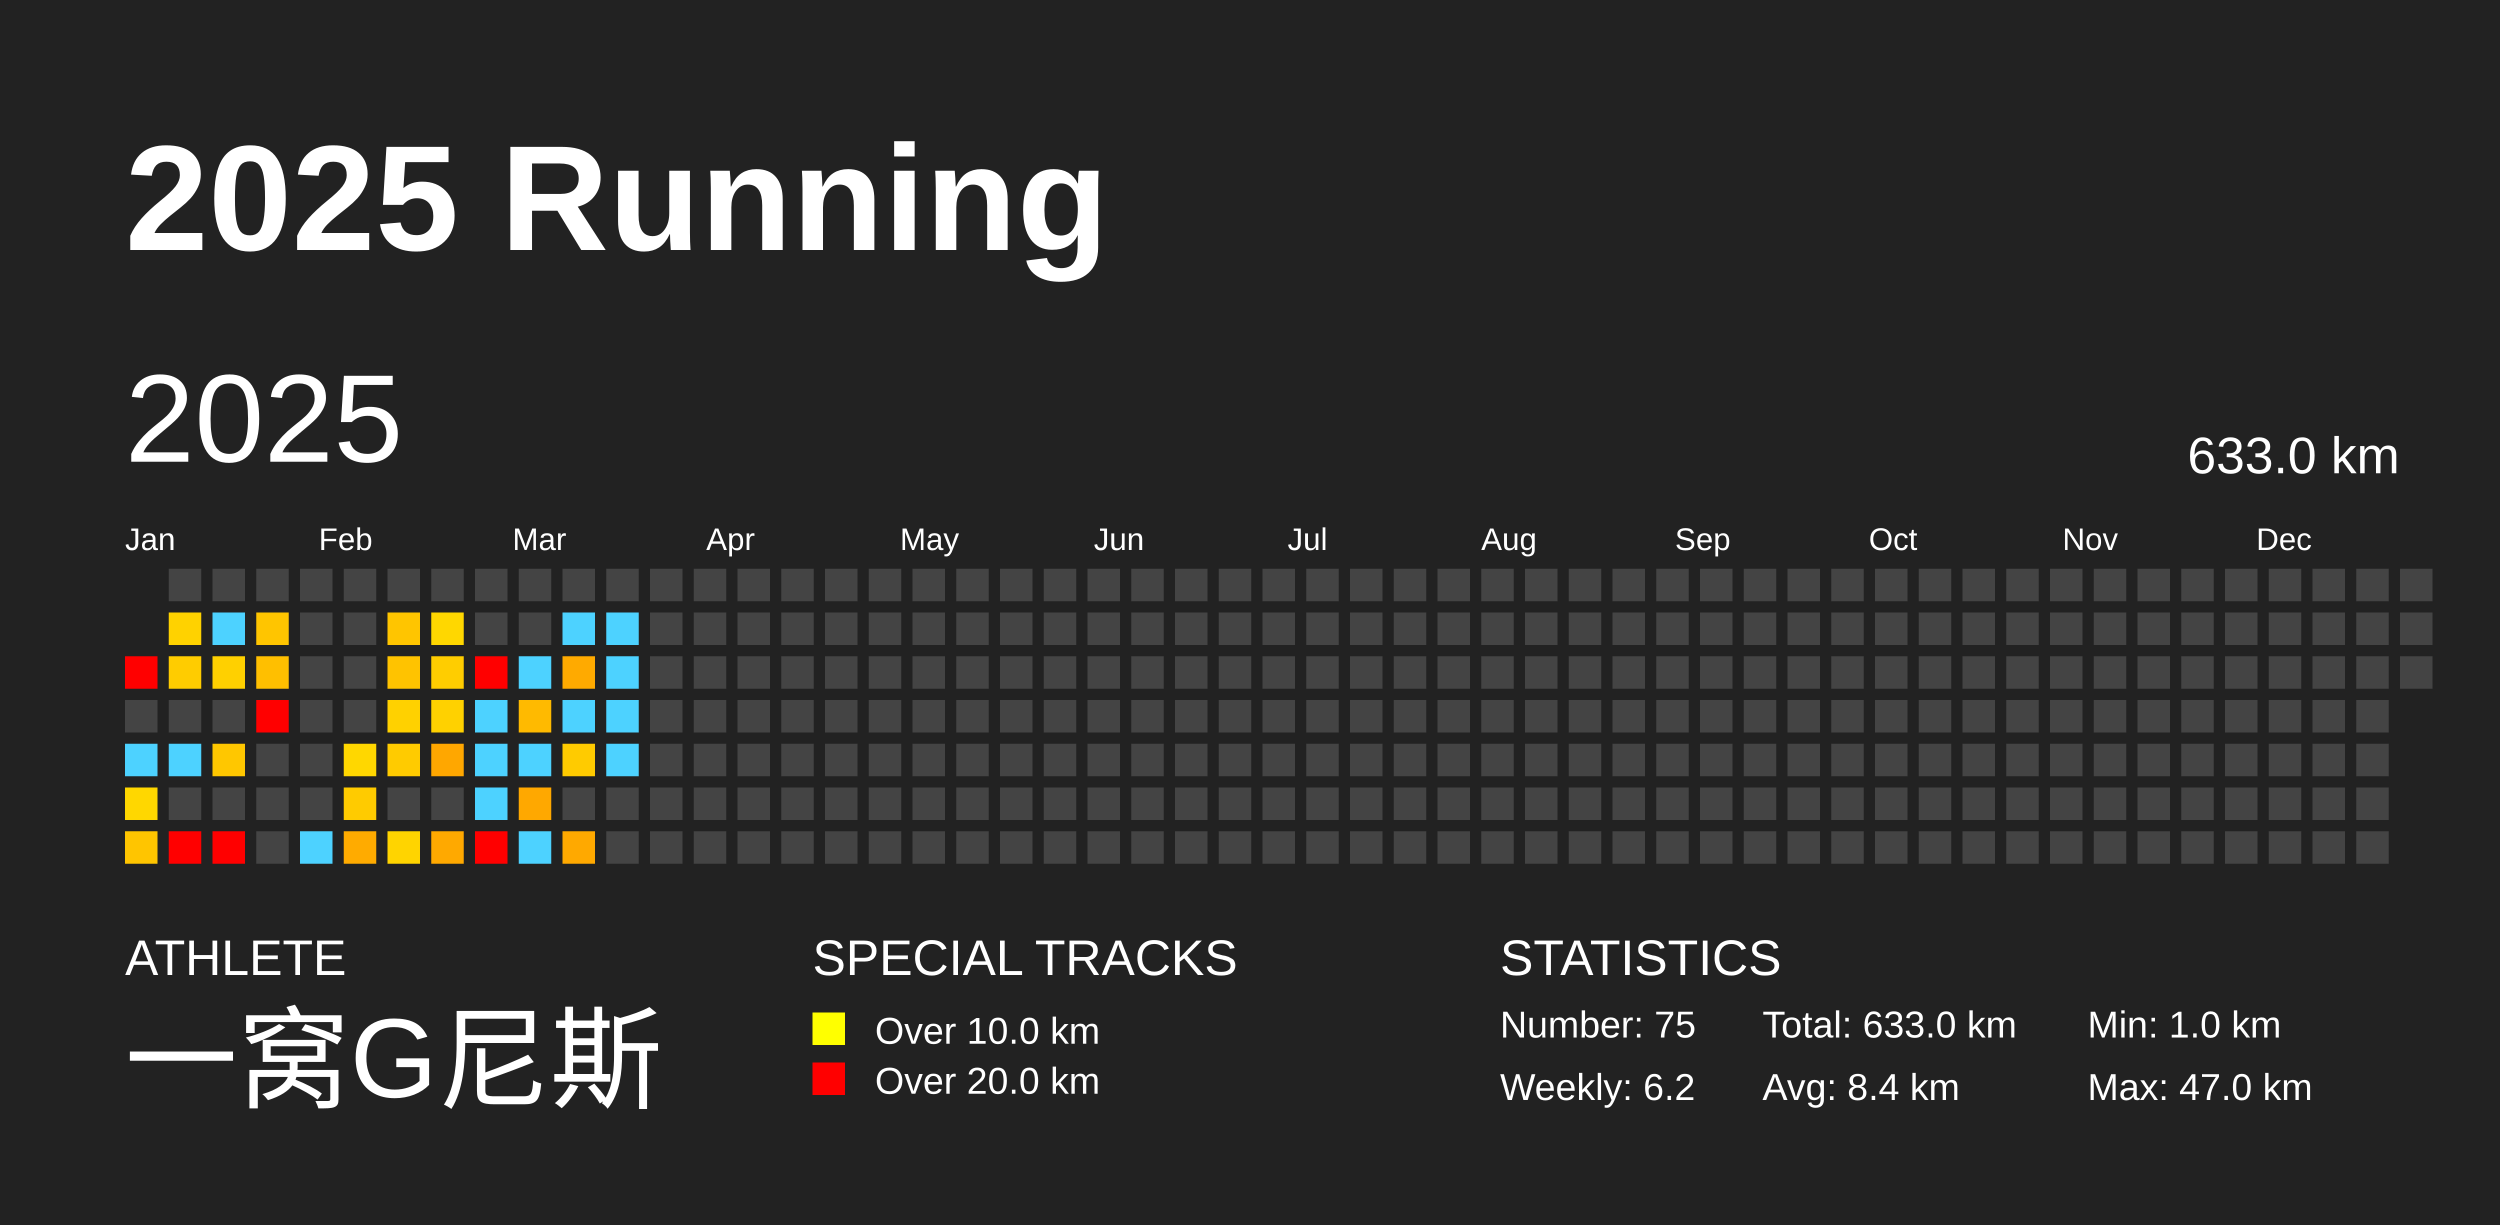
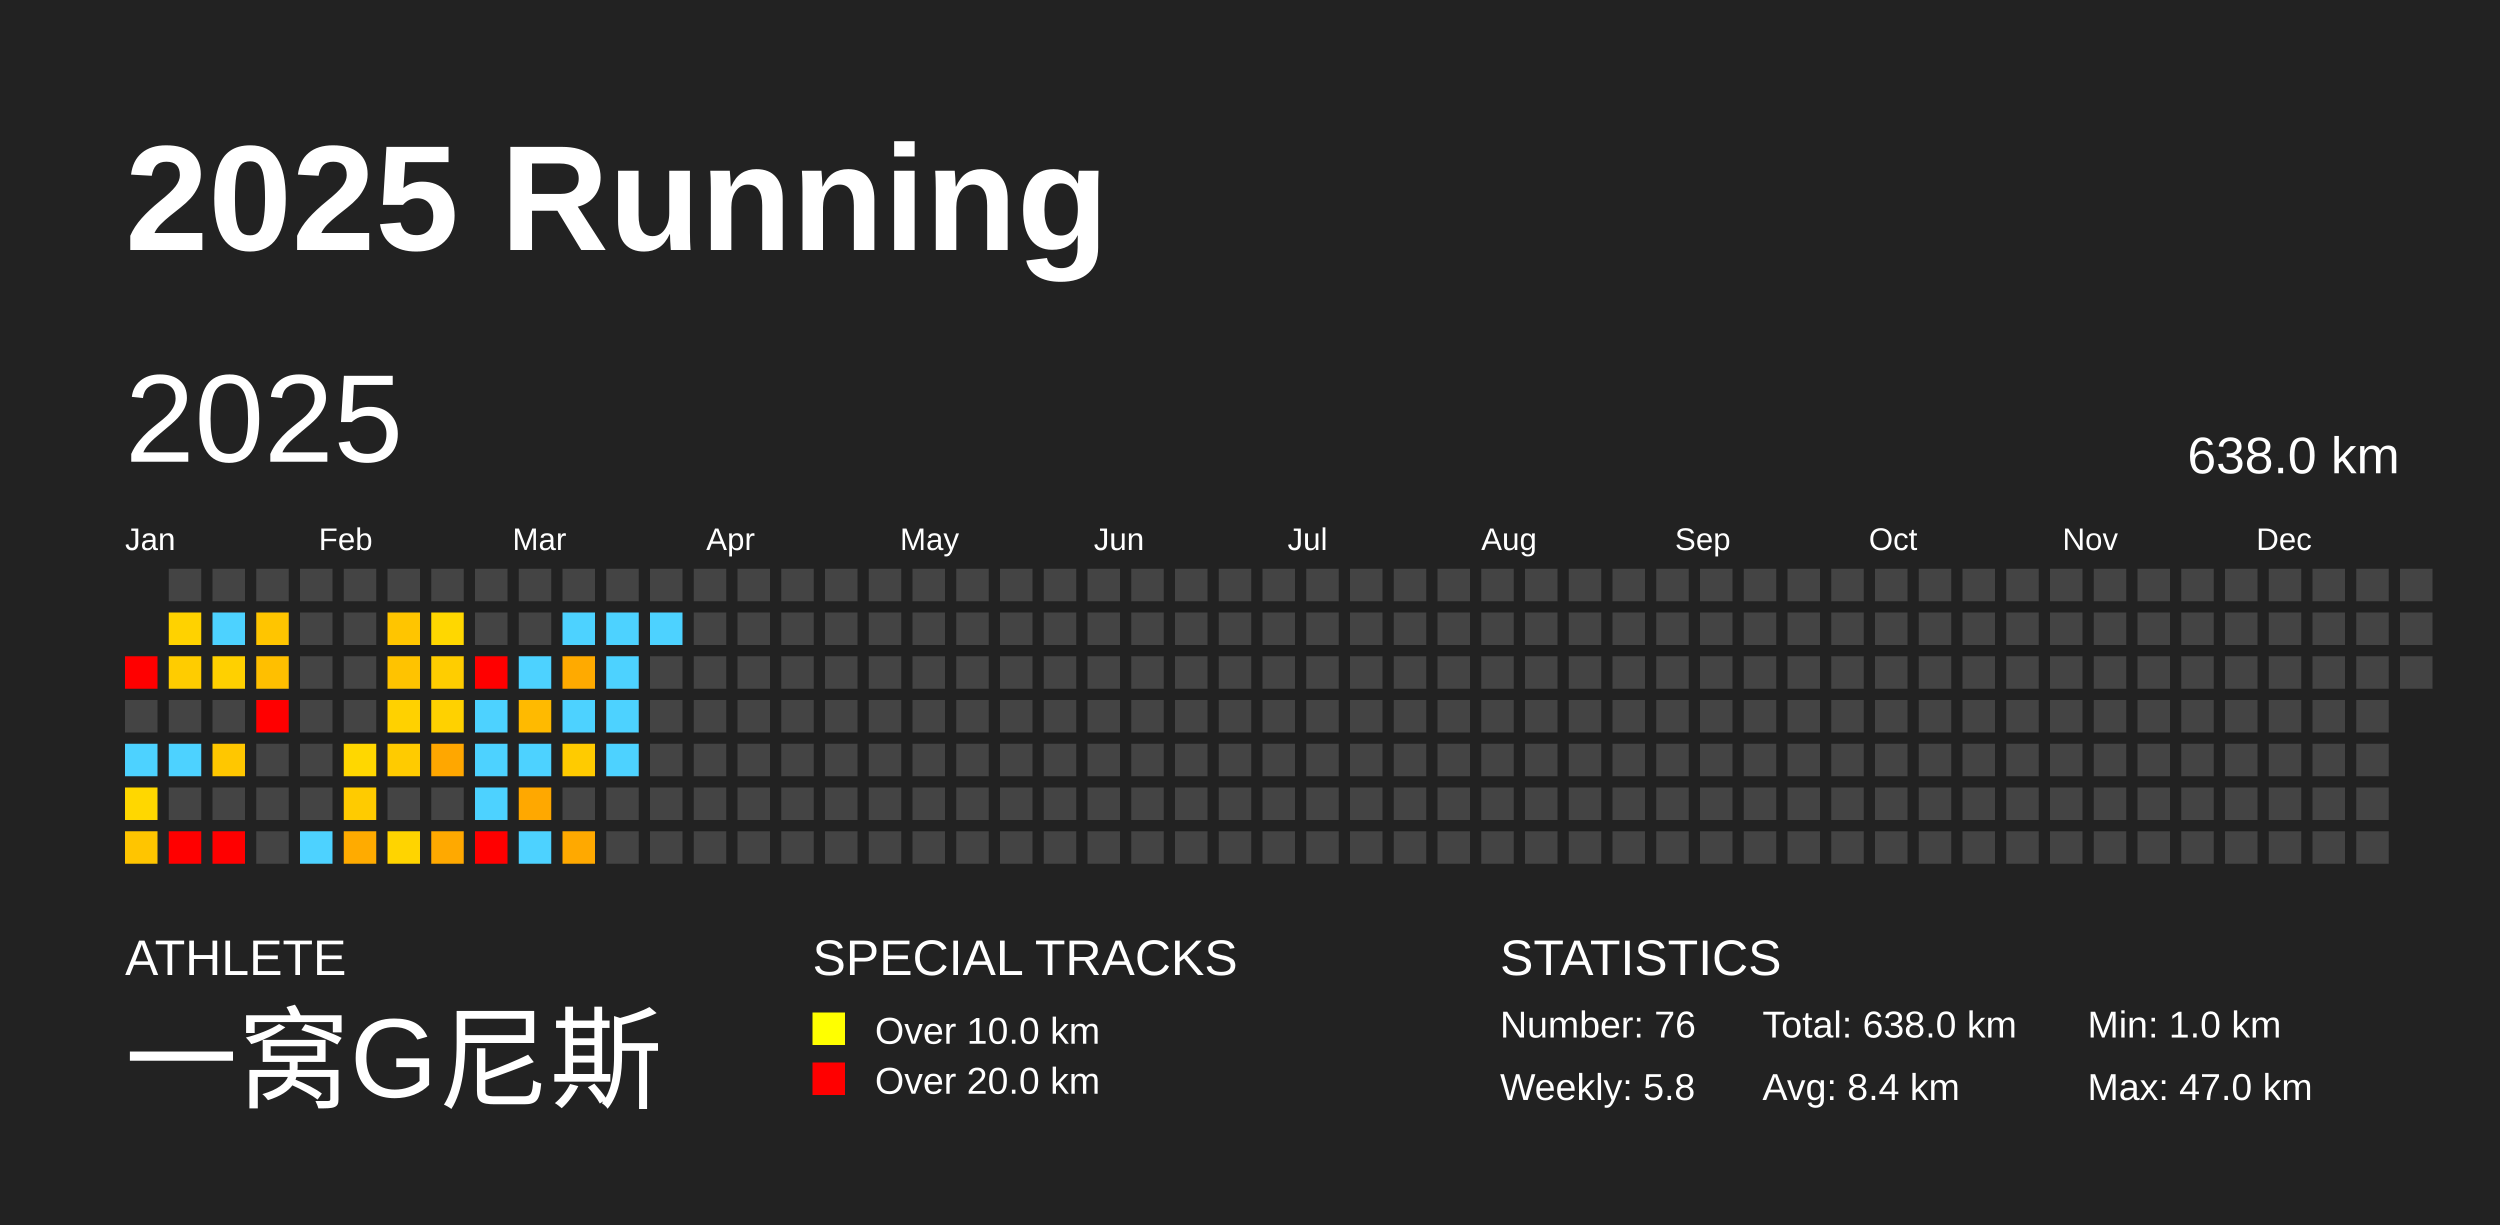
<svg xmlns="http://www.w3.org/2000/svg" baseProfile="full" height="98mm" version="1.1" viewBox="0,0,200,98" width="200mm">
  <defs />
  <rect fill="#222222" height="98" width="200" x="0" y="0" />
  <text fill="#FFFFFF" style="font-size:12px; font-family:Arial; font-weight:bold;" x="10" y="20">2025 Running</text>
  <text fill="#FFFFFF" style="font-size:4px; font-family:Arial" x="10" y="78">ATHLETE</text>
  <text fill="#FFFFFF" style="font-size:9px; font-family:Arial" x="10" y="88">一窝G尼斯</text>
  <text fill="#FFFFFF" style="font-size:4px; font-family:Arial" x="65" y="78">SPECIAL TRACKS</text>
  <rect fill="yellow" height="2.6" width="2.6" x="65" y="81" />
  <text fill="#FFFFFF" style="font-size:3px; font-family:Arial" x="70" y="83.5">Over 10.0 km</text>
  <rect fill="red" height="2.6" width="2.6" x="65" y="85" />
  <text fill="#FFFFFF" style="font-size:3px; font-family:Arial" x="70" y="87.5">Over 20.0 km</text>
  <text fill="#FFFFFF" style="font-size:4px; font-family:Arial" x="120" y="78">STATISTICS</text>
-   <text fill="#FFFFFF" style="font-size:3px; font-family:Arial" x="120" y="83">Number: 75</text>
-   <text fill="#FFFFFF" style="font-size:3px; font-family:Arial" x="120" y="88">Weekly: 6.2</text>
-   <text fill="#FFFFFF" style="font-size:3px; font-family:Arial" x="141" y="83">Total: 633.0 km</text>
+   <text fill="#FFFFFF" style="font-size:3px; font-family:Arial" x="120" y="83">Number: 76</text>
+   <text fill="#FFFFFF" style="font-size:3px; font-family:Arial" x="120" y="88">Weekly: 5.8</text>
+   <text fill="#FFFFFF" style="font-size:3px; font-family:Arial" x="141" y="83">Total: 638.0 km</text>
  <text fill="#FFFFFF" style="font-size:3px; font-family:Arial" x="141" y="88">Avg: 8.4 km</text>
  <text fill="#FFFFFF" style="font-size:3px; font-family:Arial" x="167" y="83">Min: 1.0 km</text>
  <text fill="#FFFFFF" style="font-size:3px; font-family:Arial" x="167" y="88">Max: 47.0 km</text>
  <text dominant-baseline="hanging" fill="#FFFFFF" style="font-size:10.0px; font-family:Arial;" x="10" y="30">2025</text>
-   <text dominant-baseline="hanging" fill="#FFFFFF" style="font-size:4.125px; font-family:Arial;" x="175" y="35">633.0 km</text>
+   <text dominant-baseline="hanging" fill="#FFFFFF" style="font-size:4.125px; font-family:Arial;" x="175" y="35">638.0 km</text>
  <text fill="#FFFFFF" style="font-size:2.5px; font-family:Arial" x="10.0" y="44">Jan</text>
  <text fill="#FFFFFF" style="font-size:2.5px; font-family:Arial" x="25.5" y="44">Feb</text>
  <text fill="#FFFFFF" style="font-size:2.5px; font-family:Arial" x="41.0" y="44">Mar</text>
  <text fill="#FFFFFF" style="font-size:2.5px; font-family:Arial" x="56.5" y="44">Apr</text>
  <text fill="#FFFFFF" style="font-size:2.5px; font-family:Arial" x="72.0" y="44">May</text>
  <text fill="#FFFFFF" style="font-size:2.5px; font-family:Arial" x="87.5" y="44">Jun</text>
  <text fill="#FFFFFF" style="font-size:2.5px; font-family:Arial" x="103.0" y="44">Jul</text>
  <text fill="#FFFFFF" style="font-size:2.5px; font-family:Arial" x="118.5" y="44">Aug</text>
  <text fill="#FFFFFF" style="font-size:2.5px; font-family:Arial" x="134.0" y="44">Sep</text>
  <text fill="#FFFFFF" style="font-size:2.5px; font-family:Arial" x="149.5" y="44">Oct</text>
  <text fill="#FFFFFF" style="font-size:2.5px; font-family:Arial" x="165.0" y="44">Nov</text>
  <text fill="#FFFFFF" style="font-size:2.5px; font-family:Arial" x="180.5" y="44">Dec</text>
  <rect fill="red" height="2.6" width="2.6" x="10.0" y="52.5" />
  <rect fill="#444444" height="2.6" width="2.6" x="10.0" y="56.0" />
  <rect fill="#4dd2ff" height="2.6" width="2.6" x="10.0" y="59.5" />
  <rect fill="#ffd700" height="2.6" width="2.6" x="10.0" y="63.0" />
  <rect fill="#ffc500" height="2.6" width="2.6" x="10.0" y="66.5" />
  <rect fill="#444444" height="2.6" width="2.6" x="13.5" y="45.5" />
  <rect fill="#ffd200" height="2.6" width="2.6" x="13.5" y="49.0" />
  <rect fill="#ffcc00" height="2.6" width="2.6" x="13.5" y="52.5" />
  <rect fill="#444444" height="2.6" width="2.6" x="13.5" y="56.0" />
  <rect fill="#4dd2ff" height="2.6" width="2.6" x="13.5" y="59.5" />
  <rect fill="#444444" height="2.6" width="2.6" x="13.5" y="63.0" />
  <rect fill="red" height="2.6" width="2.6" x="13.5" y="66.5" />
  <rect fill="#444444" height="2.6" width="2.6" x="17.0" y="45.5" />
  <rect fill="#4dd2ff" height="2.6" width="2.6" x="17.0" y="49.0" />
  <rect fill="#ffd000" height="2.6" width="2.6" x="17.0" y="52.5" />
  <rect fill="#444444" height="2.6" width="2.6" x="17.0" y="56.0" />
  <rect fill="#ffc700" height="2.6" width="2.6" x="17.0" y="59.5" />
  <rect fill="#444444" height="2.6" width="2.6" x="17.0" y="63.0" />
  <rect fill="red" height="2.6" width="2.6" x="17.0" y="66.5" />
  <rect fill="#444444" height="2.6" width="2.6" x="20.5" y="45.5" />
  <rect fill="#ffc500" height="2.6" width="2.6" x="20.5" y="49.0" />
  <rect fill="#ffbf00" height="2.6" width="2.6" x="20.5" y="52.5" />
  <rect fill="red" height="2.6" width="2.6" x="20.5" y="56.0" />
  <rect fill="#444444" height="2.6" width="2.6" x="20.5" y="59.5" />
  <rect fill="#444444" height="2.6" width="2.6" x="20.5" y="63.0" />
  <rect fill="#444444" height="2.6" width="2.6" x="20.5" y="66.5" />
  <rect fill="#444444" height="2.6" width="2.6" x="24.0" y="45.5" />
  <rect fill="#444444" height="2.6" width="2.6" x="24.0" y="49.0" />
  <rect fill="#444444" height="2.6" width="2.6" x="24.0" y="52.5" />
  <rect fill="#444444" height="2.6" width="2.6" x="24.0" y="56.0" />
  <rect fill="#444444" height="2.6" width="2.6" x="24.0" y="59.5" />
  <rect fill="#444444" height="2.6" width="2.6" x="24.0" y="63.0" />
  <rect fill="#4dd2ff" height="2.6" width="2.6" x="24.0" y="66.5" />
  <rect fill="#444444" height="2.6" width="2.6" x="27.5" y="45.5" />
  <rect fill="#444444" height="2.6" width="2.6" x="27.5" y="49.0" />
  <rect fill="#444444" height="2.6" width="2.6" x="27.5" y="52.5" />
  <rect fill="#444444" height="2.6" width="2.6" x="27.5" y="56.0" />
  <rect fill="#ffd700" height="2.6" width="2.6" x="27.5" y="59.5" />
  <rect fill="#ffcb00" height="2.6" width="2.6" x="27.5" y="63.0" />
  <rect fill="#ffab00" height="2.6" width="2.6" x="27.5" y="66.5" />
  <rect fill="#444444" height="2.6" width="2.6" x="31.0" y="45.5" />
  <rect fill="#ffc500" height="2.6" width="2.6" x="31.0" y="49.0" />
  <rect fill="#ffc300" height="2.6" width="2.6" x="31.0" y="52.5" />
  <rect fill="#ffd100" height="2.6" width="2.6" x="31.0" y="56.0" />
  <rect fill="#ffcb00" height="2.6" width="2.6" x="31.0" y="59.5" />
  <rect fill="#444444" height="2.6" width="2.6" x="31.0" y="63.0" />
  <rect fill="#ffd400" height="2.6" width="2.6" x="31.0" y="66.5" />
  <rect fill="#444444" height="2.6" width="2.6" x="34.5" y="45.5" />
  <rect fill="#ffd700" height="2.6" width="2.6" x="34.5" y="49.0" />
  <rect fill="#ffcd00" height="2.6" width="2.6" x="34.5" y="52.5" />
  <rect fill="#ffd100" height="2.6" width="2.6" x="34.5" y="56.0" />
  <rect fill="#ffa700" height="2.6" width="2.6" x="34.5" y="59.5" />
  <rect fill="#444444" height="2.6" width="2.6" x="34.5" y="63.0" />
  <rect fill="#ffa900" height="2.6" width="2.6" x="34.5" y="66.5" />
  <rect fill="#444444" height="2.6" width="2.6" x="38.0" y="45.5" />
  <rect fill="#444444" height="2.6" width="2.6" x="38.0" y="49.0" />
  <rect fill="red" height="2.6" width="2.6" x="38.0" y="52.5" />
  <rect fill="#4dd2ff" height="2.6" width="2.6" x="38.0" y="56.0" />
  <rect fill="#4dd2ff" height="2.6" width="2.6" x="38.0" y="59.5" />
  <rect fill="#4dd2ff" height="2.6" width="2.6" x="38.0" y="63.0" />
  <rect fill="red" height="2.6" width="2.6" x="38.0" y="66.5" />
  <rect fill="#444444" height="2.6" width="2.6" x="41.5" y="45.5" />
  <rect fill="#444444" height="2.6" width="2.6" x="41.5" y="49.0" />
  <rect fill="#4dd2ff" height="2.6" width="2.6" x="41.5" y="52.5" />
  <rect fill="#ffba00" height="2.6" width="2.6" x="41.5" y="56.0" />
  <rect fill="#4dd2ff" height="2.6" width="2.6" x="41.5" y="59.5" />
  <rect fill="#ffa800" height="2.6" width="2.6" x="41.5" y="63.0" />
  <rect fill="#4dd2ff" height="2.6" width="2.6" x="41.5" y="66.5" />
  <rect fill="#444444" height="2.6" width="2.6" x="45.0" y="45.5" />
  <rect fill="#4dd2ff" height="2.6" width="2.6" x="45.0" y="49.0" />
  <rect fill="#ffaa00" height="2.6" width="2.6" x="45.0" y="52.5" />
  <rect fill="#4dd2ff" height="2.6" width="2.6" x="45.0" y="56.0" />
  <rect fill="#ffcb00" height="2.6" width="2.6" x="45.0" y="59.5" />
  <rect fill="#444444" height="2.6" width="2.6" x="45.0" y="63.0" />
  <rect fill="#ffa900" height="2.6" width="2.6" x="45.0" y="66.5" />
  <rect fill="#444444" height="2.6" width="2.6" x="48.5" y="45.5" />
  <rect fill="#4dd2ff" height="2.6" width="2.6" x="48.5" y="49.0" />
  <rect fill="#4dd2ff" height="2.6" width="2.6" x="48.5" y="52.5" />
  <rect fill="#4dd2ff" height="2.6" width="2.6" x="48.5" y="56.0" />
  <rect fill="#4dd2ff" height="2.6" width="2.6" x="48.5" y="59.5" />
  <rect fill="#444444" height="2.6" width="2.6" x="48.5" y="63.0" />
  <rect fill="#444444" height="2.6" width="2.6" x="48.5" y="66.5" />
  <rect fill="#444444" height="2.6" width="2.6" x="52.0" y="45.5" />
-   <rect fill="#444444" height="2.6" width="2.6" x="52.0" y="49.0" />
+   <rect fill="#4dd2ff" height="2.6" width="2.6" x="52.0" y="49.0" />
  <rect fill="#444444" height="2.6" width="2.6" x="52.0" y="52.5" />
  <rect fill="#444444" height="2.6" width="2.6" x="52.0" y="56.0" />
  <rect fill="#444444" height="2.6" width="2.6" x="52.0" y="59.5" />
  <rect fill="#444444" height="2.6" width="2.6" x="52.0" y="63.0" />
  <rect fill="#444444" height="2.6" width="2.6" x="52.0" y="66.5" />
  <rect fill="#444444" height="2.6" width="2.6" x="55.5" y="45.5" />
  <rect fill="#444444" height="2.6" width="2.6" x="55.5" y="49.0" />
  <rect fill="#444444" height="2.6" width="2.6" x="55.5" y="52.5" />
  <rect fill="#444444" height="2.6" width="2.6" x="55.5" y="56.0" />
  <rect fill="#444444" height="2.6" width="2.6" x="55.5" y="59.5" />
  <rect fill="#444444" height="2.6" width="2.6" x="55.5" y="63.0" />
  <rect fill="#444444" height="2.6" width="2.6" x="55.5" y="66.5" />
  <rect fill="#444444" height="2.6" width="2.6" x="59.0" y="45.5" />
  <rect fill="#444444" height="2.6" width="2.6" x="59.0" y="49.0" />
  <rect fill="#444444" height="2.6" width="2.6" x="59.0" y="52.5" />
  <rect fill="#444444" height="2.6" width="2.6" x="59.0" y="56.0" />
  <rect fill="#444444" height="2.6" width="2.6" x="59.0" y="59.5" />
  <rect fill="#444444" height="2.6" width="2.6" x="59.0" y="63.0" />
  <rect fill="#444444" height="2.6" width="2.6" x="59.0" y="66.5" />
  <rect fill="#444444" height="2.6" width="2.6" x="62.5" y="45.5" />
  <rect fill="#444444" height="2.6" width="2.6" x="62.5" y="49.0" />
  <rect fill="#444444" height="2.6" width="2.6" x="62.5" y="52.5" />
  <rect fill="#444444" height="2.6" width="2.6" x="62.5" y="56.0" />
  <rect fill="#444444" height="2.6" width="2.6" x="62.5" y="59.5" />
  <rect fill="#444444" height="2.6" width="2.6" x="62.5" y="63.0" />
  <rect fill="#444444" height="2.6" width="2.6" x="62.5" y="66.5" />
  <rect fill="#444444" height="2.6" width="2.6" x="66.0" y="45.5" />
  <rect fill="#444444" height="2.6" width="2.6" x="66.0" y="49.0" />
  <rect fill="#444444" height="2.6" width="2.6" x="66.0" y="52.5" />
  <rect fill="#444444" height="2.6" width="2.6" x="66.0" y="56.0" />
  <rect fill="#444444" height="2.6" width="2.6" x="66.0" y="59.5" />
  <rect fill="#444444" height="2.6" width="2.6" x="66.0" y="63.0" />
  <rect fill="#444444" height="2.6" width="2.6" x="66.0" y="66.5" />
  <rect fill="#444444" height="2.6" width="2.6" x="69.5" y="45.5" />
  <rect fill="#444444" height="2.6" width="2.6" x="69.5" y="49.0" />
  <rect fill="#444444" height="2.6" width="2.6" x="69.5" y="52.5" />
  <rect fill="#444444" height="2.6" width="2.6" x="69.5" y="56.0" />
  <rect fill="#444444" height="2.6" width="2.6" x="69.5" y="59.5" />
  <rect fill="#444444" height="2.6" width="2.6" x="69.5" y="63.0" />
  <rect fill="#444444" height="2.6" width="2.6" x="69.5" y="66.5" />
  <rect fill="#444444" height="2.6" width="2.6" x="73.0" y="45.5" />
  <rect fill="#444444" height="2.6" width="2.6" x="73.0" y="49.0" />
  <rect fill="#444444" height="2.6" width="2.6" x="73.0" y="52.5" />
  <rect fill="#444444" height="2.6" width="2.6" x="73.0" y="56.0" />
  <rect fill="#444444" height="2.6" width="2.6" x="73.0" y="59.5" />
  <rect fill="#444444" height="2.6" width="2.6" x="73.0" y="63.0" />
  <rect fill="#444444" height="2.6" width="2.6" x="73.0" y="66.5" />
  <rect fill="#444444" height="2.6" width="2.6" x="76.5" y="45.5" />
  <rect fill="#444444" height="2.6" width="2.6" x="76.5" y="49.0" />
  <rect fill="#444444" height="2.6" width="2.6" x="76.5" y="52.5" />
  <rect fill="#444444" height="2.6" width="2.6" x="76.5" y="56.0" />
  <rect fill="#444444" height="2.6" width="2.6" x="76.5" y="59.5" />
  <rect fill="#444444" height="2.6" width="2.6" x="76.5" y="63.0" />
  <rect fill="#444444" height="2.6" width="2.6" x="76.5" y="66.5" />
  <rect fill="#444444" height="2.6" width="2.6" x="80.0" y="45.5" />
  <rect fill="#444444" height="2.6" width="2.6" x="80.0" y="49.0" />
  <rect fill="#444444" height="2.6" width="2.6" x="80.0" y="52.5" />
  <rect fill="#444444" height="2.6" width="2.6" x="80.0" y="56.0" />
  <rect fill="#444444" height="2.6" width="2.6" x="80.0" y="59.5" />
  <rect fill="#444444" height="2.6" width="2.6" x="80.0" y="63.0" />
  <rect fill="#444444" height="2.6" width="2.6" x="80.0" y="66.5" />
  <rect fill="#444444" height="2.6" width="2.6" x="83.5" y="45.5" />
  <rect fill="#444444" height="2.6" width="2.6" x="83.5" y="49.0" />
  <rect fill="#444444" height="2.6" width="2.6" x="83.5" y="52.5" />
  <rect fill="#444444" height="2.6" width="2.6" x="83.5" y="56.0" />
  <rect fill="#444444" height="2.6" width="2.6" x="83.5" y="59.5" />
  <rect fill="#444444" height="2.6" width="2.6" x="83.5" y="63.0" />
  <rect fill="#444444" height="2.6" width="2.6" x="83.5" y="66.5" />
  <rect fill="#444444" height="2.6" width="2.6" x="87.0" y="45.5" />
  <rect fill="#444444" height="2.6" width="2.6" x="87.0" y="49.0" />
  <rect fill="#444444" height="2.6" width="2.6" x="87.0" y="52.5" />
  <rect fill="#444444" height="2.6" width="2.6" x="87.0" y="56.0" />
  <rect fill="#444444" height="2.6" width="2.6" x="87.0" y="59.5" />
  <rect fill="#444444" height="2.6" width="2.6" x="87.0" y="63.0" />
  <rect fill="#444444" height="2.6" width="2.6" x="87.0" y="66.5" />
  <rect fill="#444444" height="2.6" width="2.6" x="90.5" y="45.5" />
  <rect fill="#444444" height="2.6" width="2.6" x="90.5" y="49.0" />
  <rect fill="#444444" height="2.6" width="2.6" x="90.5" y="52.5" />
  <rect fill="#444444" height="2.6" width="2.6" x="90.5" y="56.0" />
  <rect fill="#444444" height="2.6" width="2.6" x="90.5" y="59.5" />
  <rect fill="#444444" height="2.6" width="2.6" x="90.5" y="63.0" />
  <rect fill="#444444" height="2.6" width="2.6" x="90.5" y="66.5" />
  <rect fill="#444444" height="2.6" width="2.6" x="94.0" y="45.5" />
  <rect fill="#444444" height="2.6" width="2.6" x="94.0" y="49.0" />
  <rect fill="#444444" height="2.6" width="2.6" x="94.0" y="52.5" />
  <rect fill="#444444" height="2.6" width="2.6" x="94.0" y="56.0" />
  <rect fill="#444444" height="2.6" width="2.6" x="94.0" y="59.5" />
  <rect fill="#444444" height="2.6" width="2.6" x="94.0" y="63.0" />
  <rect fill="#444444" height="2.6" width="2.6" x="94.0" y="66.5" />
  <rect fill="#444444" height="2.6" width="2.6" x="97.5" y="45.5" />
  <rect fill="#444444" height="2.6" width="2.6" x="97.5" y="49.0" />
  <rect fill="#444444" height="2.6" width="2.6" x="97.5" y="52.5" />
  <rect fill="#444444" height="2.6" width="2.6" x="97.5" y="56.0" />
  <rect fill="#444444" height="2.6" width="2.6" x="97.5" y="59.5" />
  <rect fill="#444444" height="2.6" width="2.6" x="97.5" y="63.0" />
  <rect fill="#444444" height="2.6" width="2.6" x="97.5" y="66.5" />
  <rect fill="#444444" height="2.6" width="2.6" x="101.0" y="45.5" />
  <rect fill="#444444" height="2.6" width="2.6" x="101.0" y="49.0" />
  <rect fill="#444444" height="2.6" width="2.6" x="101.0" y="52.5" />
  <rect fill="#444444" height="2.6" width="2.6" x="101.0" y="56.0" />
  <rect fill="#444444" height="2.6" width="2.6" x="101.0" y="59.5" />
  <rect fill="#444444" height="2.6" width="2.6" x="101.0" y="63.0" />
  <rect fill="#444444" height="2.6" width="2.6" x="101.0" y="66.5" />
  <rect fill="#444444" height="2.6" width="2.6" x="104.5" y="45.5" />
  <rect fill="#444444" height="2.6" width="2.6" x="104.5" y="49.0" />
  <rect fill="#444444" height="2.6" width="2.6" x="104.5" y="52.5" />
  <rect fill="#444444" height="2.6" width="2.6" x="104.5" y="56.0" />
  <rect fill="#444444" height="2.6" width="2.6" x="104.5" y="59.5" />
  <rect fill="#444444" height="2.6" width="2.6" x="104.5" y="63.0" />
  <rect fill="#444444" height="2.6" width="2.6" x="104.5" y="66.5" />
  <rect fill="#444444" height="2.6" width="2.6" x="108.0" y="45.5" />
  <rect fill="#444444" height="2.6" width="2.6" x="108.0" y="49.0" />
  <rect fill="#444444" height="2.6" width="2.6" x="108.0" y="52.5" />
  <rect fill="#444444" height="2.6" width="2.6" x="108.0" y="56.0" />
  <rect fill="#444444" height="2.6" width="2.6" x="108.0" y="59.5" />
  <rect fill="#444444" height="2.6" width="2.6" x="108.0" y="63.0" />
  <rect fill="#444444" height="2.6" width="2.6" x="108.0" y="66.5" />
  <rect fill="#444444" height="2.6" width="2.6" x="111.5" y="45.5" />
  <rect fill="#444444" height="2.6" width="2.6" x="111.5" y="49.0" />
  <rect fill="#444444" height="2.6" width="2.6" x="111.5" y="52.5" />
  <rect fill="#444444" height="2.6" width="2.6" x="111.5" y="56.0" />
  <rect fill="#444444" height="2.6" width="2.6" x="111.5" y="59.5" />
  <rect fill="#444444" height="2.6" width="2.6" x="111.5" y="63.0" />
  <rect fill="#444444" height="2.6" width="2.6" x="111.5" y="66.5" />
  <rect fill="#444444" height="2.6" width="2.6" x="115.0" y="45.5" />
  <rect fill="#444444" height="2.6" width="2.6" x="115.0" y="49.0" />
  <rect fill="#444444" height="2.6" width="2.6" x="115.0" y="52.5" />
  <rect fill="#444444" height="2.6" width="2.6" x="115.0" y="56.0" />
  <rect fill="#444444" height="2.6" width="2.6" x="115.0" y="59.5" />
  <rect fill="#444444" height="2.6" width="2.6" x="115.0" y="63.0" />
  <rect fill="#444444" height="2.6" width="2.6" x="115.0" y="66.5" />
  <rect fill="#444444" height="2.6" width="2.6" x="118.5" y="45.5" />
  <rect fill="#444444" height="2.6" width="2.6" x="118.5" y="49.0" />
  <rect fill="#444444" height="2.6" width="2.6" x="118.5" y="52.5" />
  <rect fill="#444444" height="2.6" width="2.6" x="118.5" y="56.0" />
  <rect fill="#444444" height="2.6" width="2.6" x="118.5" y="59.5" />
  <rect fill="#444444" height="2.6" width="2.6" x="118.5" y="63.0" />
  <rect fill="#444444" height="2.6" width="2.6" x="118.5" y="66.5" />
  <rect fill="#444444" height="2.6" width="2.6" x="122.0" y="45.5" />
  <rect fill="#444444" height="2.6" width="2.6" x="122.0" y="49.0" />
  <rect fill="#444444" height="2.6" width="2.6" x="122.0" y="52.5" />
  <rect fill="#444444" height="2.6" width="2.6" x="122.0" y="56.0" />
  <rect fill="#444444" height="2.6" width="2.6" x="122.0" y="59.5" />
  <rect fill="#444444" height="2.6" width="2.6" x="122.0" y="63.0" />
  <rect fill="#444444" height="2.6" width="2.6" x="122.0" y="66.5" />
  <rect fill="#444444" height="2.6" width="2.6" x="125.5" y="45.5" />
  <rect fill="#444444" height="2.6" width="2.6" x="125.5" y="49.0" />
  <rect fill="#444444" height="2.6" width="2.6" x="125.5" y="52.5" />
  <rect fill="#444444" height="2.6" width="2.6" x="125.5" y="56.0" />
  <rect fill="#444444" height="2.6" width="2.6" x="125.5" y="59.5" />
  <rect fill="#444444" height="2.6" width="2.6" x="125.5" y="63.0" />
  <rect fill="#444444" height="2.6" width="2.6" x="125.5" y="66.5" />
  <rect fill="#444444" height="2.6" width="2.6" x="129.0" y="45.5" />
  <rect fill="#444444" height="2.6" width="2.6" x="129.0" y="49.0" />
  <rect fill="#444444" height="2.6" width="2.6" x="129.0" y="52.5" />
  <rect fill="#444444" height="2.6" width="2.6" x="129.0" y="56.0" />
  <rect fill="#444444" height="2.6" width="2.6" x="129.0" y="59.5" />
  <rect fill="#444444" height="2.6" width="2.6" x="129.0" y="63.0" />
  <rect fill="#444444" height="2.6" width="2.6" x="129.0" y="66.5" />
  <rect fill="#444444" height="2.6" width="2.6" x="132.5" y="45.5" />
  <rect fill="#444444" height="2.6" width="2.6" x="132.5" y="49.0" />
  <rect fill="#444444" height="2.6" width="2.6" x="132.5" y="52.5" />
  <rect fill="#444444" height="2.6" width="2.6" x="132.5" y="56.0" />
  <rect fill="#444444" height="2.6" width="2.6" x="132.5" y="59.5" />
  <rect fill="#444444" height="2.6" width="2.6" x="132.5" y="63.0" />
  <rect fill="#444444" height="2.6" width="2.6" x="132.5" y="66.5" />
  <rect fill="#444444" height="2.6" width="2.6" x="136.0" y="45.5" />
  <rect fill="#444444" height="2.6" width="2.6" x="136.0" y="49.0" />
  <rect fill="#444444" height="2.6" width="2.6" x="136.0" y="52.5" />
  <rect fill="#444444" height="2.6" width="2.6" x="136.0" y="56.0" />
  <rect fill="#444444" height="2.6" width="2.6" x="136.0" y="59.5" />
  <rect fill="#444444" height="2.6" width="2.6" x="136.0" y="63.0" />
  <rect fill="#444444" height="2.6" width="2.6" x="136.0" y="66.5" />
  <rect fill="#444444" height="2.6" width="2.6" x="139.5" y="45.5" />
  <rect fill="#444444" height="2.6" width="2.6" x="139.5" y="49.0" />
  <rect fill="#444444" height="2.6" width="2.6" x="139.5" y="52.5" />
  <rect fill="#444444" height="2.6" width="2.6" x="139.5" y="56.0" />
  <rect fill="#444444" height="2.6" width="2.6" x="139.5" y="59.5" />
  <rect fill="#444444" height="2.6" width="2.6" x="139.5" y="63.0" />
  <rect fill="#444444" height="2.6" width="2.6" x="139.5" y="66.5" />
  <rect fill="#444444" height="2.6" width="2.6" x="143.0" y="45.5" />
  <rect fill="#444444" height="2.6" width="2.6" x="143.0" y="49.0" />
  <rect fill="#444444" height="2.6" width="2.6" x="143.0" y="52.5" />
  <rect fill="#444444" height="2.6" width="2.6" x="143.0" y="56.0" />
  <rect fill="#444444" height="2.6" width="2.6" x="143.0" y="59.5" />
  <rect fill="#444444" height="2.6" width="2.6" x="143.0" y="63.0" />
  <rect fill="#444444" height="2.6" width="2.6" x="143.0" y="66.5" />
  <rect fill="#444444" height="2.6" width="2.6" x="146.5" y="45.5" />
  <rect fill="#444444" height="2.6" width="2.6" x="146.5" y="49.0" />
  <rect fill="#444444" height="2.6" width="2.6" x="146.5" y="52.5" />
  <rect fill="#444444" height="2.6" width="2.6" x="146.5" y="56.0" />
  <rect fill="#444444" height="2.6" width="2.6" x="146.5" y="59.5" />
  <rect fill="#444444" height="2.6" width="2.6" x="146.5" y="63.0" />
  <rect fill="#444444" height="2.6" width="2.6" x="146.5" y="66.5" />
  <rect fill="#444444" height="2.6" width="2.6" x="150.0" y="45.5" />
  <rect fill="#444444" height="2.6" width="2.6" x="150.0" y="49.0" />
  <rect fill="#444444" height="2.6" width="2.6" x="150.0" y="52.5" />
  <rect fill="#444444" height="2.6" width="2.6" x="150.0" y="56.0" />
  <rect fill="#444444" height="2.6" width="2.6" x="150.0" y="59.5" />
  <rect fill="#444444" height="2.6" width="2.6" x="150.0" y="63.0" />
  <rect fill="#444444" height="2.6" width="2.6" x="150.0" y="66.5" />
  <rect fill="#444444" height="2.6" width="2.6" x="153.5" y="45.5" />
  <rect fill="#444444" height="2.6" width="2.6" x="153.5" y="49.0" />
  <rect fill="#444444" height="2.6" width="2.6" x="153.5" y="52.5" />
  <rect fill="#444444" height="2.6" width="2.6" x="153.5" y="56.0" />
  <rect fill="#444444" height="2.6" width="2.6" x="153.5" y="59.5" />
  <rect fill="#444444" height="2.6" width="2.6" x="153.5" y="63.0" />
  <rect fill="#444444" height="2.6" width="2.6" x="153.5" y="66.5" />
  <rect fill="#444444" height="2.6" width="2.6" x="157.0" y="45.5" />
  <rect fill="#444444" height="2.6" width="2.6" x="157.0" y="49.0" />
  <rect fill="#444444" height="2.6" width="2.6" x="157.0" y="52.5" />
  <rect fill="#444444" height="2.6" width="2.6" x="157.0" y="56.0" />
  <rect fill="#444444" height="2.6" width="2.6" x="157.0" y="59.5" />
  <rect fill="#444444" height="2.6" width="2.6" x="157.0" y="63.0" />
  <rect fill="#444444" height="2.6" width="2.6" x="157.0" y="66.5" />
  <rect fill="#444444" height="2.6" width="2.6" x="160.5" y="45.5" />
  <rect fill="#444444" height="2.6" width="2.6" x="160.5" y="49.0" />
  <rect fill="#444444" height="2.6" width="2.6" x="160.5" y="52.5" />
  <rect fill="#444444" height="2.6" width="2.6" x="160.5" y="56.0" />
  <rect fill="#444444" height="2.6" width="2.6" x="160.5" y="59.5" />
  <rect fill="#444444" height="2.6" width="2.6" x="160.5" y="63.0" />
  <rect fill="#444444" height="2.6" width="2.6" x="160.5" y="66.5" />
  <rect fill="#444444" height="2.6" width="2.6" x="164.0" y="45.5" />
  <rect fill="#444444" height="2.6" width="2.6" x="164.0" y="49.0" />
  <rect fill="#444444" height="2.6" width="2.6" x="164.0" y="52.5" />
  <rect fill="#444444" height="2.6" width="2.6" x="164.0" y="56.0" />
  <rect fill="#444444" height="2.6" width="2.6" x="164.0" y="59.5" />
  <rect fill="#444444" height="2.6" width="2.6" x="164.0" y="63.0" />
  <rect fill="#444444" height="2.6" width="2.6" x="164.0" y="66.5" />
  <rect fill="#444444" height="2.6" width="2.6" x="167.5" y="45.5" />
  <rect fill="#444444" height="2.6" width="2.6" x="167.5" y="49.0" />
  <rect fill="#444444" height="2.6" width="2.6" x="167.5" y="52.5" />
  <rect fill="#444444" height="2.6" width="2.6" x="167.5" y="56.0" />
  <rect fill="#444444" height="2.6" width="2.6" x="167.5" y="59.5" />
  <rect fill="#444444" height="2.6" width="2.6" x="167.5" y="63.0" />
  <rect fill="#444444" height="2.6" width="2.6" x="167.5" y="66.5" />
  <rect fill="#444444" height="2.6" width="2.6" x="171.0" y="45.5" />
  <rect fill="#444444" height="2.6" width="2.6" x="171.0" y="49.0" />
  <rect fill="#444444" height="2.6" width="2.6" x="171.0" y="52.5" />
  <rect fill="#444444" height="2.6" width="2.6" x="171.0" y="56.0" />
  <rect fill="#444444" height="2.6" width="2.6" x="171.0" y="59.5" />
  <rect fill="#444444" height="2.6" width="2.6" x="171.0" y="63.0" />
  <rect fill="#444444" height="2.6" width="2.6" x="171.0" y="66.5" />
  <rect fill="#444444" height="2.6" width="2.6" x="174.5" y="45.5" />
  <rect fill="#444444" height="2.6" width="2.6" x="174.5" y="49.0" />
  <rect fill="#444444" height="2.6" width="2.6" x="174.5" y="52.5" />
  <rect fill="#444444" height="2.6" width="2.6" x="174.5" y="56.0" />
  <rect fill="#444444" height="2.6" width="2.6" x="174.5" y="59.5" />
  <rect fill="#444444" height="2.6" width="2.6" x="174.5" y="63.0" />
  <rect fill="#444444" height="2.6" width="2.6" x="174.5" y="66.5" />
  <rect fill="#444444" height="2.6" width="2.6" x="178.0" y="45.5" />
  <rect fill="#444444" height="2.6" width="2.6" x="178.0" y="49.0" />
  <rect fill="#444444" height="2.6" width="2.6" x="178.0" y="52.5" />
  <rect fill="#444444" height="2.6" width="2.6" x="178.0" y="56.0" />
  <rect fill="#444444" height="2.6" width="2.6" x="178.0" y="59.5" />
  <rect fill="#444444" height="2.6" width="2.6" x="178.0" y="63.0" />
  <rect fill="#444444" height="2.6" width="2.6" x="178.0" y="66.5" />
  <rect fill="#444444" height="2.6" width="2.6" x="181.5" y="45.5" />
  <rect fill="#444444" height="2.6" width="2.6" x="181.5" y="49.0" />
  <rect fill="#444444" height="2.6" width="2.6" x="181.5" y="52.5" />
  <rect fill="#444444" height="2.6" width="2.6" x="181.5" y="56.0" />
  <rect fill="#444444" height="2.6" width="2.6" x="181.5" y="59.5" />
  <rect fill="#444444" height="2.6" width="2.6" x="181.5" y="63.0" />
  <rect fill="#444444" height="2.6" width="2.6" x="181.5" y="66.5" />
  <rect fill="#444444" height="2.6" width="2.6" x="185.0" y="45.5" />
  <rect fill="#444444" height="2.6" width="2.6" x="185.0" y="49.0" />
  <rect fill="#444444" height="2.6" width="2.6" x="185.0" y="52.5" />
  <rect fill="#444444" height="2.6" width="2.6" x="185.0" y="56.0" />
  <rect fill="#444444" height="2.6" width="2.6" x="185.0" y="59.5" />
  <rect fill="#444444" height="2.6" width="2.6" x="185.0" y="63.0" />
  <rect fill="#444444" height="2.6" width="2.6" x="185.0" y="66.5" />
  <rect fill="#444444" height="2.6" width="2.6" x="188.5" y="45.5" />
  <rect fill="#444444" height="2.6" width="2.6" x="188.5" y="49.0" />
  <rect fill="#444444" height="2.6" width="2.6" x="188.5" y="52.5" />
  <rect fill="#444444" height="2.6" width="2.6" x="188.5" y="56.0" />
  <rect fill="#444444" height="2.6" width="2.6" x="188.5" y="59.5" />
  <rect fill="#444444" height="2.6" width="2.6" x="188.5" y="63.0" />
  <rect fill="#444444" height="2.6" width="2.6" x="188.5" y="66.5" />
  <rect fill="#444444" height="2.6" width="2.6" x="192.0" y="45.5" />
  <rect fill="#444444" height="2.6" width="2.6" x="192.0" y="49.0" />
  <rect fill="#444444" height="2.6" width="2.6" x="192.0" y="52.5" />
</svg>
